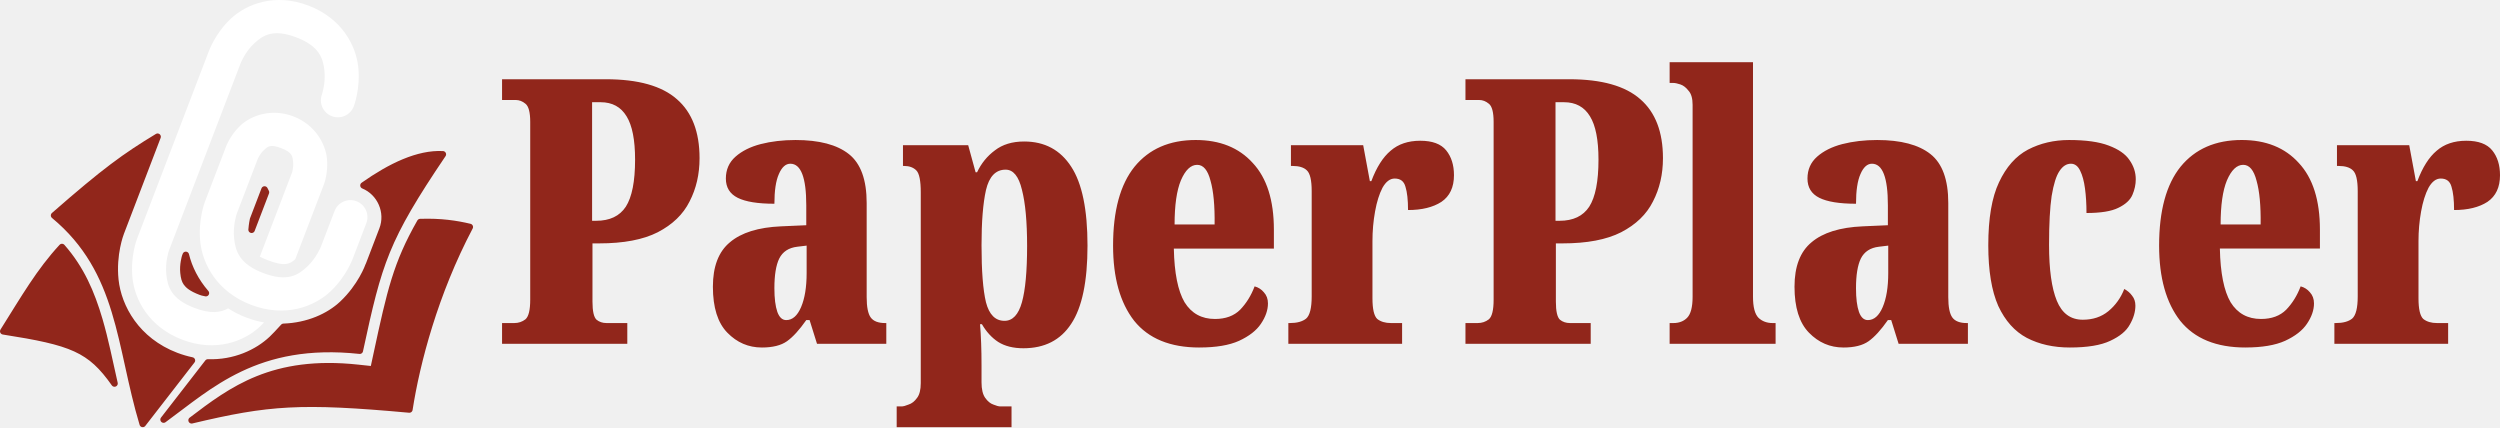
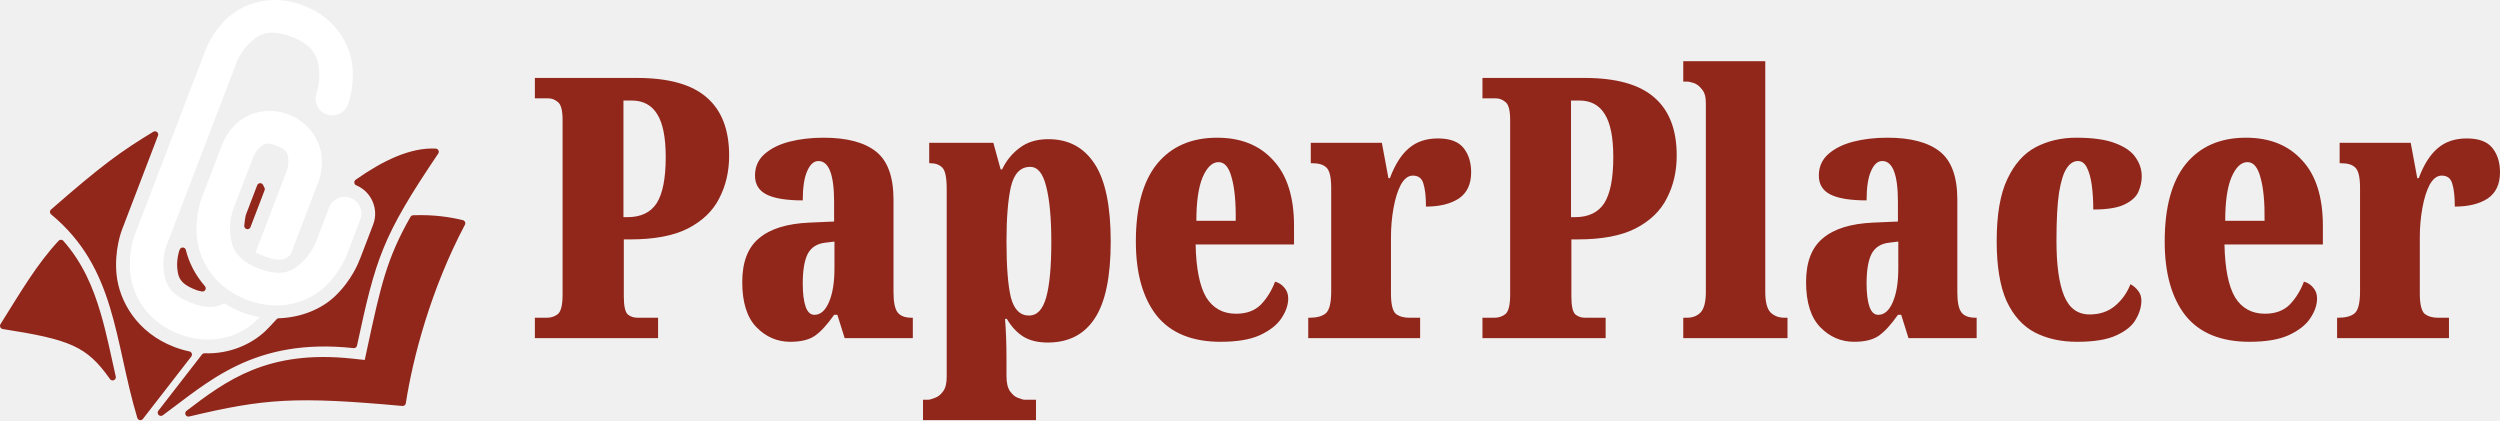
- <svg xmlns="http://www.w3.org/2000/svg" width="338.3mm" height="57.806mm" viewBox="0 0 338.3 57.806" version="1.1" id="svg1" xml:space="preserve">
+ <svg xmlns="http://www.w3.org/2000/svg" width="343.95mm" height="57.806mm" viewBox="0 0 343.95 57.806" version="1.1" id="svg1" xml:space="preserve">
  <defs id="defs1" />
  <g id="layer1">
    <g id="g1" transform="scale(0.6238486)">
      <path id="path3" style="display:inline;fill:#91261b;fill-opacity:1;stroke:#91261b;stroke-width:1.417;stroke-linecap:round;stroke-linejoin:round;stroke-dashoffset:3.402;stroke-opacity:1;paint-order:stroke markers fill" d="m 45.352,45.73 c -7.087,4.299 -11.382,7.392 -22.448,17.073 14.602,12.098 14.132,28.286 19.225,45.218 L 52.797,94.263 C 51.68,94.031 50.543,93.701 49.39,93.263 40.759,89.977 36.812,82.714 36.183,76.796 c -0.597,-5.606 1.154,-10.115 1.172,-10.162 0.005,-0.012 0.015,-0.021 0.02,-0.033 0.007,-0.018 0.003,-0.037 0.01,-0.055 z m 61.875,3.815 c -5.354,-0.276 -11.31,2.586 -17.212,6.745 3.683,1.517 5.549,5.801 4.118,9.54 l -2.892,7.555 v 4.88e-4 4.89e-4 l -4.88e-4,9.76e-4 -0.035,0.094 c -0.012,0.031 -0.04,0.051 -0.053,0.082 -0.122,0.343 -1.68,4.648 -5.713,8.441 -2.939,2.765 -7.499,4.784 -12.764,4.963 l -1.48,1.598 c -0.328,0.354 -0.675,0.709 -1.047,1.059 -3.152,2.965 -8.106,5.272 -13.882,5.064 L 46.656,107.079 C 56.533,99.9 66.814,89.725 89.212,92.135 93.357,72.883 94.731,68.04 107.227,49.545 Z m -15.987,23.839 0.015,-0.043 c 0,0 -0.014,0.027 -0.014,0.027 -0.002,0.005 -4.58e-4,0.011 -0.002,0.016 z M 68.553,57.175 66.054,63.708 c -0.009,0.028 -0.208,1.013 -0.305,2.195 l 3.109,-8.124 c -0.1,-0.202 -0.202,-0.404 -0.305,-0.604 z m 33.761,7.071 c -5.143,9.031 -6.454,14.83 -9.436,28.679 l -0.711,3.301 -3.357,-0.361 C 70.366,93.879 61.466,100.596 52.732,107.234 c 16.731,-3.984 23.614,-4.485 47.235,-2.342 1.584,-10.206 5.535,-25.248 13.106,-39.586 -2.895,-0.693 -6.312,-1.214 -10.759,-1.061 z M 24.613,69.656 C 19.763,74.896 16.467,80.632 11.88,87.931 26.815,90.269 30.73,91.765 36.007,99.255 34.906,94.378 33.982,89.74 32.722,85.448 30.991,79.554 28.742,74.352 24.613,69.656 Z m 26.859,1.707 -0.141,0.365 c -0.009,0.031 -0.537,1.765 -0.354,3.494 0.119,1.114 0.279,1.672 0.631,2.174 0.352,0.501 1.058,1.194 3.074,1.961 0.575,0.219 0.741,0.18 1.148,0.295 -2.258,-2.608 -3.671,-5.462 -4.359,-8.289 z" transform="translate(-11.17102,-16.06974)" />
-       <path id="path25" style="baseline-shift:baseline;display:inline;overflow:visible;opacity:1;stroke-width:0.898;stroke-linecap:round;stroke-dasharray:none;stroke-dashoffset:3.402;paint-order:stroke markers fill;enable-background:accumulate;stop-color:#000000;stop-opacity:1;fill:#ffffff;fill-opacity:1" d="m 85.527,67.357 a 3.689,3.689 0 0 0 -4.735,2.191 c 0,0 -0.954,2.446 -2.978,4.349 -2.024,1.904 -4.38,3.364 -9.53,1.404 -5.145,-1.958 -6.03,-4.698 -6.331,-7.525 -0.301,-2.827 0.563,-5.321 0.563,-5.321 a 3.689,3.689 0 0 0 -2.191,-4.737 3.689,3.689 0 0 0 -4.736,2.192 c 0,0 -1.48,3.889 -0.974,8.646 0.506,4.756 3.58,10.801 11.043,13.642 7.459,2.839 13.744,0.334 17.21,-2.926 3.466,-3.26 4.849,-7.179 4.849,-7.179 A 3.689,3.689 0 0 0 85.527,67.357 Z M 74.777,41.304 c -4.749,-1.807 -9.177,-0.155 -11.462,1.995 -2.286,2.15 -3.166,4.7 -3.166,4.7 a 3.689,3.689 0 0 0 2.192,4.736 3.689,3.689 0 0 0 4.735,-2.191 c 0,0 0.452,-1.077 1.296,-1.871 0.844,-0.794 1.342,-1.402 3.781,-0.474 2.435,0.927 2.469,1.778 2.596,2.975 0.127,1.197 -0.232,2.318 -0.232,2.318 a 3.689,3.689 0 0 0 2.19,4.737 3.689,3.689 0 0 0 4.736,-2.192 c 0,0 0.977,-2.517 0.644,-5.643 -0.333,-3.126 -2.556,-7.283 -7.309,-9.092 z m 3.292,-24.026 c -7.291,-2.775 -13.461,-0.324 -16.854,2.868 -3.393,3.191 -4.745,7.026 -4.745,7.026 a 3.689,3.689 0 0 0 2.191,4.735 3.689,3.689 0 0 0 4.735,-2.191 c 0,0 0.924,-2.361 2.875,-4.196 1.951,-1.835 4.193,-3.242 9.174,-1.346 4.977,1.894 5.809,4.517 6.099,7.244 0.29,2.726 -0.543,5.136 -0.543,5.136 a 3.689,3.689 0 0 0 2.191,4.735 3.689,3.689 0 0 0 4.736,-2.192 c 0,0 1.45,-3.805 0.955,-8.46 -0.495,-4.655 -3.517,-10.582 -10.812,-13.359 z m 1.228,34.043 a 3.689,3.689 0 0 0 -4.765,2.127 l -7.001,18.291 c 0.494,0.265 1.088,0.531 1.803,0.803 3.647,1.388 4.732,0.802 5.891,-0.26 l 6.199,-16.197 a 3.689,3.689 0 0 0 -2.127,-4.765 z M 45.601,65.748 a 3.689,3.689 0 0 0 -4.735,2.191 c 0,0 -1.45,3.805 -0.955,8.46 0.495,4.655 3.517,10.582 10.812,13.359 7.291,2.775 13.461,0.324 16.854,-2.868 0.305,-0.287 0.594,-0.58 0.867,-0.874 -1.258,-0.22 -2.54,-0.568 -3.835,-1.061 -1.45,-0.552 -2.767,-1.228 -3.957,-1.998 -1.646,0.937 -3.796,1.24 -7.304,-0.095 -4.977,-1.895 -5.809,-4.517 -6.099,-7.244 -0.29,-2.726 0.543,-5.134 0.543,-5.134 a 3.689,3.689 0 0 0 -2.191,-4.735 z m 41.582,-2.578 -2.928,7.65 m 4.247,-11.097 a 3.689,3.689 0 0 0 -4.765,2.127 l -2.928,7.651 a 3.689,3.689 0 0 0 2.127,4.765 3.689,3.689 0 0 0 4.765,-2.127 l 2.928,-7.651 a 3.689,3.689 0 0 0 -2.127,-4.765 z M 63.613,49.271 59.054,61.181 m 5.878,-15.356 a 3.689,3.689 0 0 0 -4.765,2.127 L 55.608,59.862 a 3.689,3.689 0 0 0 2.127,4.765 A 3.689,3.689 0 0 0 62.5,62.5 l 4.559,-11.91 a 3.689,3.689 0 0 0 -2.127,-4.765 z m 13.047,8.941 -9.12,23.826 M 59.933,28.443 44.331,69.205 M 61.253,24.997 a 3.689,3.689 0 0 0 -4.765,2.127 L 40.887,67.886 a 3.689,3.689 0 0 0 2.127,4.765 3.689,3.689 0 0 0 4.763,-2.127 L 63.378,29.761 a 3.689,3.689 0 0 0 -2.126,-4.764 z" transform="translate(-11.17102,-16.06974)" />
+       <path id="path25" style="baseline-shift:baseline;display:inline;overflow:visible;opacity:1;fill:#ffffff;fill-opacity:1;stroke-width:0.898;stroke-linecap:round;stroke-dasharray:none;stroke-dashoffset:3.402;paint-order:stroke markers fill;enable-background:accumulate;stop-color:#000000;stop-opacity:1" d="m 85.527,67.357 a 3.689,3.689 0 0 0 -4.735,2.191 c 0,0 -0.954,2.446 -2.978,4.349 -2.024,1.904 -4.38,3.364 -9.53,1.404 -5.145,-1.958 -6.03,-4.698 -6.331,-7.525 -0.301,-2.827 0.563,-5.321 0.563,-5.321 a 3.689,3.689 0 0 0 -2.191,-4.737 3.689,3.689 0 0 0 -4.736,2.192 c 0,0 -1.48,3.889 -0.974,8.646 0.506,4.756 3.58,10.801 11.043,13.642 7.459,2.839 13.744,0.334 17.21,-2.926 3.466,-3.26 4.849,-7.179 4.849,-7.179 A 3.689,3.689 0 0 0 85.527,67.357 Z M 74.777,41.304 c -4.749,-1.807 -9.177,-0.155 -11.462,1.995 -2.286,2.15 -3.166,4.7 -3.166,4.7 a 3.689,3.689 0 0 0 2.192,4.736 3.689,3.689 0 0 0 4.735,-2.191 c 0,0 0.452,-1.077 1.296,-1.871 0.844,-0.794 1.342,-1.402 3.781,-0.474 2.435,0.927 2.469,1.778 2.596,2.975 0.127,1.197 -0.232,2.318 -0.232,2.318 a 3.689,3.689 0 0 0 2.19,4.737 3.689,3.689 0 0 0 4.736,-2.192 c 0,0 0.977,-2.517 0.644,-5.643 -0.333,-3.126 -2.556,-7.283 -7.309,-9.092 z m 3.292,-24.026 c -7.291,-2.775 -13.461,-0.324 -16.854,2.868 -3.393,3.191 -4.745,7.026 -4.745,7.026 a 3.689,3.689 0 0 0 2.191,4.735 3.689,3.689 0 0 0 4.735,-2.191 c 0,0 0.924,-2.361 2.875,-4.196 1.951,-1.835 4.193,-3.242 9.174,-1.346 4.977,1.894 5.809,4.517 6.099,7.244 0.29,2.726 -0.543,5.136 -0.543,5.136 a 3.689,3.689 0 0 0 2.191,4.735 3.689,3.689 0 0 0 4.736,-2.192 c 0,0 1.45,-3.805 0.955,-8.46 -0.495,-4.655 -3.517,-10.582 -10.812,-13.359 z m 1.228,34.043 a 3.689,3.689 0 0 0 -4.765,2.127 l -7.001,18.291 c 0.494,0.265 1.088,0.531 1.803,0.803 3.647,1.388 4.732,0.802 5.891,-0.26 l 6.199,-16.197 a 3.689,3.689 0 0 0 -2.127,-4.765 z M 45.601,65.748 a 3.689,3.689 0 0 0 -4.735,2.191 c 0,0 -1.45,3.805 -0.955,8.46 0.495,4.655 3.517,10.582 10.812,13.359 7.291,2.775 13.461,0.324 16.854,-2.868 0.305,-0.287 0.594,-0.58 0.867,-0.874 -1.258,-0.22 -2.54,-0.568 -3.835,-1.061 -1.45,-0.552 -2.767,-1.228 -3.957,-1.998 -1.646,0.937 -3.796,1.24 -7.304,-0.095 -4.977,-1.895 -5.809,-4.517 -6.099,-7.244 -0.29,-2.726 0.543,-5.134 0.543,-5.134 a 3.689,3.689 0 0 0 -2.191,-4.735 z m 41.582,-2.578 -2.928,7.65 m 4.247,-11.097 a 3.689,3.689 0 0 0 -4.765,2.127 l -2.928,7.651 a 3.689,3.689 0 0 0 2.127,4.765 3.689,3.689 0 0 0 4.765,-2.127 l 2.928,-7.651 a 3.689,3.689 0 0 0 -2.127,-4.765 z M 63.613,49.271 59.054,61.181 m 5.878,-15.356 a 3.689,3.689 0 0 0 -4.765,2.127 L 55.608,59.862 a 3.689,3.689 0 0 0 2.127,4.765 A 3.689,3.689 0 0 0 62.5,62.5 l 4.559,-11.91 a 3.689,3.689 0 0 0 -2.127,-4.765 z m 13.047,8.941 -9.12,23.826 M 59.933,28.443 44.331,69.205 M 61.253,24.997 a 3.689,3.689 0 0 0 -4.765,2.127 L 40.887,67.886 a 3.689,3.689 0 0 0 2.127,4.765 3.689,3.689 0 0 0 4.763,-2.127 L 63.378,29.761 a 3.689,3.689 0 0 0 -2.126,-4.764 z" transform="translate(-11.17102,-16.06974)" />
    </g>
-     <text xml:space="preserve" style="font-style:normal;font-variant:normal;font-weight:900;font-stretch:extra-condensed;font-size:57.747px;line-height:0.9;font-family:'Noto Serif';-inkscape-font-specification:'Noto Serif Heavy Extra-Condensed';text-align:center;writing-mode:lr-tb;direction:ltr;text-anchor:middle;white-space:pre;inline-size:438.226;display:inline;fill:#e8402d;fill-opacity:0;stroke:none;stroke-width:3.609;stroke-linecap:round;stroke-linejoin:round;stroke-dashoffset:3.402;paint-order:stroke markers fill" x="224.923" y="44.294" id="text1" transform="matrix(0.868295,0,0,0.868295,7.695269,8.063456)">
+     <text xml:space="preserve" style="font-style:normal;font-variant:normal;font-weight:900;font-stretch:extra-condensed;font-size:57.747px;line-height:0.9;font-family:'Noto Serif';-inkscape-font-specification:'Noto Serif Heavy Extra-Condensed';text-align:center;writing-mode:lr-tb;direction:ltr;text-anchor:middle;white-space:pre;inline-size:438.226;display:inline;fill:#e8402d;fill-opacity:0;stroke:none;stroke-width:3.609;stroke-linecap:round;stroke-linejoin:round;stroke-dashoffset:3.402;paint-order:stroke markers fill" x="224.923" y="44.294" id="text1" transform="matrix(0.868295,0,0,0.868295,13.34568,8.063475)">
      <tspan x="224.923" y="44.294" id="tspan1">PaperPlacer</tspan>
    </text>
-     <path style="font-weight:900;font-stretch:extra-condensed;font-size:57.747px;line-height:0.9;font-family:'Noto Serif';-inkscape-font-specification:'Noto Serif Heavy Extra-Condensed';text-align:center;text-anchor:middle;white-space:pre;inline-size:438.226;display:inline;fill:#91261b;stroke-width:3.609;stroke-linecap:round;stroke-linejoin:round;stroke-dashoffset:3.402;paint-order:stroke markers fill" d="m 69.381,44.294 v -3.234 h 1.906 q 0.982,0 1.732,-0.577 0.751,-0.635 0.751,-3.061 V 9.704 q 0,-2.252 -0.751,-2.83 -0.693,-0.577 -1.501,-0.577 H 69.381 V 3.063 H 85.55 q 7.565,0 11.087,3.118 3.523,3.061 3.523,9.182 0,3.754 -1.559,6.756 -1.501,3.003 -4.966,4.793 -3.407,1.732 -9.124,1.732 h -1.039 v 9.066 q 0,2.252 0.635,2.83 0.635,0.52 1.559,0.52 h 3.234 v 3.234 z M 84.048,25.122 q 3.176,0 4.62,-2.194 1.444,-2.252 1.444,-7.334 0,-4.62 -1.328,-6.756 Q 87.456,6.643 84.741,6.643 H 83.413 V 25.122 Z m 25.813,19.749 q -3.118,0 -5.37,-2.31 -2.252,-2.31 -2.252,-7.161 0,-4.735 2.656,-6.93 2.656,-2.252 7.969,-2.483 l 3.927,-0.173 V 22.697 q 0,-6.468 -2.483,-6.468 -1.097,0 -1.79,1.617 -0.693,1.559 -0.693,4.62 -3.869,0 -5.717,-0.924 -1.848,-0.924 -1.848,-3.003 0,-2.079 1.501,-3.407 1.501,-1.328 3.927,-1.963 2.483,-0.635 5.428,-0.635 5.544,0 8.316,2.194 2.772,2.194 2.772,7.623 v 14.668 q 0,2.31 0.635,3.176 0.635,0.866 2.252,0.866 h 0.173 v 3.234 h -10.799 l -1.155,-3.696 h -0.52 q -1.617,2.31 -3.003,3.292 -1.386,0.982 -3.927,0.982 z m 3.811,-4.273 q 1.444,0 2.31,-2.021 0.866,-2.021 0.866,-5.313 v -4.273 l -1.444,0.173 q -2.021,0.231 -2.83,1.848 -0.751,1.559 -0.751,4.62 0,2.368 0.462,3.696 0.462,1.27 1.386,1.27 z m 17.209,16.689 v -3.234 h 0.751 q 0.404,0 1.097,-0.289 0.751,-0.231 1.328,-1.039 0.577,-0.751 0.577,-2.31 V 20.676 q 0,-2.714 -0.693,-3.407 -0.693,-0.693 -1.906,-0.693 h -0.173 v -3.234 h 10.163 l 1.155,4.216 h 0.231 q 0.982,-2.079 2.772,-3.407 1.79,-1.386 4.562,-1.386 4.793,0 7.334,3.927 2.541,3.869 2.541,12.3 0,8.373 -2.541,12.185 -2.483,3.811 -7.449,3.811 -2.368,0 -3.927,-0.982 -1.501,-0.982 -2.541,-2.772 h -0.289 q 0.115,1.386 0.173,3.003 0.058,1.559 0.058,3.407 v 2.656 q 0,1.617 0.577,2.425 0.577,0.808 1.27,1.039 0.693,0.289 1.097,0.289 h 1.732 v 3.234 z m 16.804,-16.573 q 1.906,0 2.714,-2.887 0.808,-2.887 0.808,-8.778 0,-5.659 -0.808,-8.778 -0.751,-3.118 -2.541,-3.118 -2.31,0 -3.061,3.176 -0.693,3.118 -0.693,8.604 0,6.006 0.693,8.893 0.751,2.887 2.887,2.887 z m 30.375,4.158 q -6.814,0 -10.163,-4.158 -3.292,-4.216 -3.292,-11.723 0,-8.142 3.349,-12.3 3.407,-4.158 9.528,-4.158 5.659,0 8.893,3.58 3.292,3.523 3.292,10.394 v 2.945 h -15.592 q 0.115,5.717 1.675,8.373 1.617,2.599 4.735,2.599 2.483,0 3.927,-1.444 1.444,-1.501 2.252,-3.638 0.866,0.231 1.444,0.924 0.635,0.693 0.635,1.732 0,1.559 -1.097,3.176 -1.039,1.559 -3.407,2.656 -2.31,1.039 -6.179,1.039 z m 2.368,-19.172 q 0.058,-4.389 -0.635,-6.814 -0.635,-2.483 -2.079,-2.483 -1.501,0 -2.541,2.425 -0.982,2.368 -0.982,6.872 z m 11.492,18.594 v -3.234 h 0.231 q 1.675,0 2.541,-0.693 0.866,-0.751 0.866,-3.465 V 20.502 q 0,-2.541 -0.751,-3.234 -0.693,-0.693 -2.252,-0.693 h -0.231 v -3.234 h 11.261 l 1.039,5.601 h 0.231 q 1.213,-3.234 3.003,-4.735 1.79,-1.559 4.62,-1.559 2.83,0 4.042,1.501 1.213,1.501 1.213,3.869 0,2.83 -1.963,4.158 -1.963,1.27 -5.197,1.27 0,-2.368 -0.404,-3.638 -0.346,-1.27 -1.675,-1.27 -1.097,0 -1.906,1.444 -0.751,1.444 -1.155,3.696 -0.404,2.252 -0.404,4.62 v 8.893 q 0,2.541 0.751,3.234 0.808,0.635 2.137,0.635 h 1.732 v 3.234 z m 27.603,0 v -3.234 h 1.906 q 0.982,0 1.732,-0.577 0.751,-0.635 0.751,-3.061 V 9.704 q 0,-2.252 -0.751,-2.83 -0.693,-0.577 -1.501,-0.577 H 219.523 V 3.063 h 16.169 q 7.565,0 11.087,3.118 3.523,3.061 3.523,9.182 0,3.754 -1.559,6.756 -1.501,3.003 -4.966,4.793 -3.407,1.732 -9.124,1.732 h -1.039 v 9.066 q 0,2.252 0.635,2.83 0.635,0.52 1.559,0.52 h 3.234 v 3.234 z m 14.668,-19.172 q 3.176,0 4.62,-2.194 1.444,-2.252 1.444,-7.334 0,-4.62 -1.328,-6.756 -1.328,-2.194 -4.042,-2.194 h -1.328 V 25.122 Z m 17.151,19.172 v -3.234 h 0.577 q 1.328,0 2.137,-0.808 0.866,-0.866 0.866,-3.292 V 7.047 q 0,-1.501 -0.635,-2.194 -0.577,-0.751 -1.27,-0.982 -0.693,-0.231 -1.097,-0.231 h -0.577 V 0.407 H 264.334 V 36.96 q 0,2.425 0.866,3.292 0.866,0.808 2.194,0.808 h 0.462 v 3.234 z m 27.083,0.577 q -3.118,0 -5.37,-2.31 -2.252,-2.31 -2.252,-7.161 0,-4.735 2.656,-6.93 2.656,-2.252 7.969,-2.483 l 3.927,-0.173 V 22.697 q 0,-6.468 -2.483,-6.468 -1.097,0 -1.79,1.617 -0.693,1.559 -0.693,4.62 -3.869,0 -5.717,-0.924 -1.848,-0.924 -1.848,-3.003 0,-2.079 1.501,-3.407 1.501,-1.328 3.927,-1.963 2.483,-0.635 5.428,-0.635 5.544,0 8.316,2.194 2.772,2.194 2.772,7.623 v 14.668 q 0,2.31 0.635,3.176 0.635,0.866 2.252,0.866 h 0.173 v 3.234 h -10.799 l -1.155,-3.696 h -0.52 q -1.617,2.31 -3.003,3.292 -1.386,0.982 -3.927,0.982 z m 3.811,-4.273 q 1.444,0 2.31,-2.021 0.866,-2.021 0.866,-5.313 v -4.273 l -1.444,0.173 q -2.021,0.231 -2.83,1.848 -0.751,1.559 -0.751,4.62 0,2.368 0.462,3.696 0.462,1.27 1.386,1.27 z m 31.472,4.273 q -3.811,0 -6.699,-1.501 -2.83,-1.501 -4.447,-4.966 -1.559,-3.523 -1.559,-9.47 0,-6.294 1.675,-9.817 1.675,-3.58 4.504,-5.082 2.887,-1.501 6.41,-1.501 3.927,0 6.179,0.866 2.31,0.866 3.234,2.252 0.982,1.386 0.982,3.003 0,1.213 -0.52,2.425 -0.52,1.213 -2.194,2.021 -1.617,0.808 -4.966,0.808 0,-2.079 -0.231,-3.811 -0.231,-1.732 -0.751,-2.772 -0.52,-1.097 -1.444,-1.097 -1.039,0 -1.79,1.155 -0.751,1.097 -1.213,3.869 -0.404,2.714 -0.404,7.623 0,5.775 1.213,8.72 1.213,2.945 4.042,2.945 2.368,0 3.985,-1.328 1.675,-1.386 2.483,-3.465 0.751,0.404 1.213,1.039 0.52,0.635 0.52,1.559 0,1.444 -0.866,2.945 -0.808,1.501 -3.061,2.541 -2.194,1.039 -6.294,1.039 z m 27.372,0 q -6.814,0 -10.163,-4.158 -3.292,-4.216 -3.292,-11.723 0,-8.142 3.349,-12.3 3.407,-4.158 9.528,-4.158 5.659,0 8.893,3.58 3.292,3.523 3.292,10.394 v 2.945 h -15.592 q 0.116,5.717 1.675,8.373 1.617,2.599 4.735,2.599 2.483,0 3.927,-1.444 1.444,-1.501 2.252,-3.638 0.866,0.231 1.444,0.924 0.635,0.693 0.635,1.732 0,1.559 -1.097,3.176 -1.039,1.559 -3.407,2.656 -2.31,1.039 -6.179,1.039 z m 2.368,-19.172 q 0.058,-4.389 -0.635,-6.814 -0.635,-2.483 -2.079,-2.483 -1.501,0 -2.541,2.425 -0.982,2.368 -0.982,6.872 z m 11.492,18.594 v -3.234 h 0.231 q 1.675,0 2.541,-0.693 0.866,-0.751 0.866,-3.465 V 20.502 q 0,-2.541 -0.751,-3.234 -0.693,-0.693 -2.252,-0.693 h -0.231 v -3.234 h 11.261 l 1.039,5.601 h 0.231 q 1.213,-3.234 3.003,-4.735 1.79,-1.559 4.62,-1.559 2.83,0 4.042,1.501 1.213,1.501 1.213,3.869 0,2.83 -1.963,4.158 -1.963,1.27 -5.197,1.27 0,-2.368 -0.404,-3.638 -0.346,-1.27 -1.675,-1.27 -1.097,0 -1.906,1.444 -0.751,1.444 -1.155,3.696 -0.404,2.252 -0.404,4.62 v 8.893 q 0,2.541 0.751,3.234 0.808,0.635 2.137,0.635 h 1.732 v 3.234 z" id="text3" transform="matrix(0.868295,0,0,0.868295,7.695269,8.063456)" aria-label="PaperPlacer" />
+     <path style="font-weight:900;font-stretch:extra-condensed;font-size:57.747px;line-height:0.9;font-family:'Noto Serif';-inkscape-font-specification:'Noto Serif Heavy Extra-Condensed';text-align:center;text-anchor:middle;white-space:pre;inline-size:438.226;display:inline;fill:#91261b;stroke-width:3.134;stroke-linecap:round;stroke-linejoin:round;stroke-dashoffset:3.402;paint-order:stroke markers fill" d="m 73.589,46.524 v -2.808 h 1.655 q 0.852,0 1.504,-0.501 0.652,-0.552 0.652,-2.657 V 16.489 q 0,-1.956 -0.652,-2.457 -0.602,-0.501 -1.304,-0.501 h -1.855 v -2.808 h 14.04 q 6.569,0 9.627,2.708 3.059,2.657 3.059,7.972 0,3.259 -1.354,5.867 -1.304,2.607 -4.312,4.162 -2.958,1.504 -7.922,1.504 h -0.903 v 7.872 q 0,1.956 0.552,2.457 0.552,0.451 1.354,0.451 h 2.808 v 2.808 z M 86.325,29.877 q 2.758,0 4.011,-1.905 1.254,-1.956 1.254,-6.368 0,-4.011 -1.153,-5.867 -1.153,-1.905 -3.51,-1.905 h -1.153 v 16.045 z m 22.413,17.148 q -2.708,0 -4.663,-2.006 -1.956,-2.006 -1.956,-6.218 0,-4.112 2.306,-6.017 2.307,-1.956 6.92,-2.156 l 3.41,-0.15 v -2.708 q 0,-5.616 -2.156,-5.616 -0.953,0 -1.554,1.404 -0.602,1.354 -0.602,4.011 -3.359,0 -4.964,-0.802 -1.605,-0.802 -1.605,-2.607 0,-1.805 1.304,-2.958 1.304,-1.153 3.41,-1.705 2.156,-0.552 4.713,-0.552 4.814,0 7.22,1.905 2.407,1.905 2.407,6.619 v 12.736 q 0,2.006 0.552,2.758 0.552,0.752 1.956,0.752 h 0.15 v 2.808 h -9.376 l -1.003,-3.209 h -0.451 q -1.404,2.006 -2.607,2.858 -1.203,0.852 -3.41,0.852 z m 3.309,-3.71 q 1.254,0 2.006,-1.755 0.752,-1.755 0.752,-4.613 v -3.71 l -1.254,0.15 q -1.755,0.201 -2.457,1.605 -0.652,1.354 -0.652,4.011 0,2.056 0.401,3.209 0.401,1.103 1.203,1.103 z m 14.942,14.491 v -2.808 h 0.652 q 0.351,0 0.953,-0.251 0.652,-0.201 1.153,-0.903 0.501,-0.652 0.501,-2.006 V 26.016 q 0,-2.357 -0.602,-2.958 -0.602,-0.602 -1.655,-0.602 h -0.15 v -2.808 h 8.825 l 1.003,3.66 h 0.201 q 0.852,-1.805 2.407,-2.958 1.554,-1.203 3.961,-1.203 4.162,0 6.368,3.41 2.206,3.359 2.206,10.68 0,7.27 -2.206,10.58 -2.156,3.309 -6.468,3.309 -2.056,0 -3.41,-0.852 -1.304,-0.852 -2.206,-2.407 h -0.251 q 0.1,1.203 0.15,2.607 0.05,1.354 0.05,2.958 v 2.306 q 0,1.404 0.501,2.106 0.501,0.702 1.103,0.903 0.602,0.251 0.953,0.251 h 1.504 v 2.808 z m 14.591,-14.391 q 1.655,0 2.357,-2.507 0.702,-2.507 0.702,-7.621 0,-4.914 -0.702,-7.621 -0.652,-2.708 -2.206,-2.708 -2.006,0 -2.657,2.758 -0.602,2.708 -0.602,7.471 0,5.215 0.602,7.722 0.652,2.507 2.507,2.507 z m 26.374,3.61 q -5.917,0 -8.825,-3.61 -2.858,-3.66 -2.858,-10.179 0,-7.07 2.908,-10.68 2.958,-3.61 8.273,-3.61 4.914,0 7.722,3.109 2.858,3.059 2.858,9.025 v 2.557 h -13.538 q 0.1,4.964 1.454,7.27 1.404,2.256 4.112,2.256 2.156,0 3.41,-1.254 1.254,-1.304 1.956,-3.159 0.752,0.201 1.254,0.802 0.552,0.602 0.552,1.504 0,1.354 -0.953,2.758 -0.903,1.354 -2.958,2.306 -2.006,0.903 -5.365,0.903 z m 2.056,-16.647 q 0.05,-3.811 -0.552,-5.917 -0.552,-2.156 -1.805,-2.156 -1.304,0 -2.206,2.106 -0.852,2.056 -0.852,5.967 z m 9.978,16.145 v -2.808 h 0.201 q 1.454,0 2.206,-0.602 0.752,-0.652 0.752,-3.008 V 25.866 q 0,-2.206 -0.652,-2.808 -0.602,-0.602 -1.956,-0.602 h -0.201 v -2.808 h 9.778 l 0.903,4.864 h 0.201 q 1.053,-2.808 2.607,-4.112 1.554,-1.354 4.011,-1.354 2.457,0 3.51,1.304 1.053,1.304 1.053,3.359 0,2.457 -1.705,3.61 -1.705,1.103 -4.513,1.103 0,-2.056 -0.351,-3.159 -0.301,-1.103 -1.454,-1.103 -0.953,0 -1.655,1.254 -0.652,1.254 -1.003,3.209 -0.351,1.956 -0.351,4.011 v 7.722 q 0,2.206 0.652,2.808 0.702,0.552 1.855,0.552 h 1.504 v 2.808 z m 23.968,0 v -2.808 h 1.655 q 0.852,0 1.504,-0.501 0.652,-0.552 0.652,-2.657 V 16.489 q 0,-1.956 -0.652,-2.457 -0.602,-0.501 -1.304,-0.501 h -1.855 v -2.808 h 14.04 q 6.569,0 9.627,2.708 3.059,2.657 3.059,7.972 0,3.259 -1.354,5.867 -1.304,2.607 -4.312,4.162 -2.958,1.504 -7.922,1.504 h -0.903 v 7.872 q 0,1.956 0.552,2.457 0.552,0.451 1.354,0.451 h 2.808 v 2.808 z m 12.736,-16.647 q 2.758,0 4.011,-1.905 1.254,-1.956 1.254,-6.368 0,-4.011 -1.153,-5.867 -1.153,-1.905 -3.51,-1.905 h -1.153 v 16.045 z m 14.892,16.647 v -2.808 h 0.501 q 1.153,0 1.855,-0.702 0.752,-0.752 0.752,-2.858 V 14.183 q 0,-1.304 -0.552,-1.905 -0.501,-0.652 -1.103,-0.852 -0.602,-0.201 -0.953,-0.201 h -0.501 V 8.416 h 11.282 V 40.156 q 0,2.106 0.752,2.858 0.752,0.702 1.905,0.702 h 0.401 v 2.808 z m 23.516,0.501 q -2.708,0 -4.663,-2.006 -1.956,-2.006 -1.956,-6.218 0,-4.112 2.307,-6.017 2.307,-1.956 6.919,-2.156 l 3.41,-0.15 v -2.708 q 0,-5.616 -2.156,-5.616 -0.953,0 -1.554,1.404 -0.602,1.354 -0.602,4.011 -3.359,0 -4.964,-0.802 -1.605,-0.802 -1.605,-2.607 0,-1.805 1.304,-2.958 1.304,-1.153 3.41,-1.705 2.156,-0.552 4.713,-0.552 4.814,0 7.22,1.905 2.407,1.905 2.407,6.619 v 12.736 q 0,2.006 0.552,2.758 0.552,0.752 1.956,0.752 h 0.15 v 2.808 h -9.376 l -1.003,-3.209 H 261.117 q -1.404,2.006 -2.607,2.858 -1.203,0.852 -3.41,0.852 z m 3.309,-3.71 q 1.254,0 2.006,-1.755 0.752,-1.755 0.752,-4.613 v -3.71 l -1.254,0.15 q -1.755,0.201 -2.457,1.605 -0.652,1.354 -0.652,4.011 0,2.056 0.401,3.209 0.401,1.103 1.203,1.103 z m 27.327,3.71 q -3.309,0 -5.816,-1.304 -2.457,-1.304 -3.861,-4.312 -1.354,-3.059 -1.354,-8.223 0,-5.465 1.454,-8.524 1.454,-3.109 3.911,-4.412 2.507,-1.304 5.566,-1.304 3.41,0 5.365,0.752 2.006,0.752 2.808,1.956 0.852,1.203 0.852,2.607 0,1.053 -0.451,2.106 -0.451,1.053 -1.905,1.755 -1.404,0.702 -4.312,0.702 0,-1.805 -0.201,-3.309 -0.201,-1.504 -0.652,-2.407 -0.451,-0.953 -1.254,-0.953 -0.903,0 -1.554,1.003 -0.652,0.953 -1.053,3.359 -0.351,2.357 -0.351,6.619 0,5.014 1.053,7.571 1.053,2.557 3.51,2.557 2.056,0 3.46,-1.153 1.454,-1.203 2.156,-3.008 0.652,0.351 1.053,0.903 0.451,0.552 0.451,1.354 0,1.254 -0.752,2.557 -0.702,1.304 -2.657,2.206 -1.905,0.903 -5.465,0.903 z m 23.767,0 q -5.917,0 -8.825,-3.61 -2.858,-3.66 -2.858,-10.179 0,-7.07 2.908,-10.68 2.958,-3.61 8.273,-3.61 4.914,0 7.722,3.109 2.858,3.059 2.858,9.025 v 2.557 h -13.538 q 0.1,4.964 1.454,7.27 1.404,2.256 4.112,2.256 2.156,0 3.41,-1.254 1.254,-1.304 1.956,-3.159 0.752,0.201 1.254,0.802 0.552,0.602 0.552,1.504 0,1.354 -0.953,2.758 -0.903,1.354 -2.958,2.306 -2.006,0.903 -5.365,0.903 z m 2.056,-16.647 q 0.05,-3.811 -0.552,-5.917 -0.552,-2.156 -1.805,-2.156 -1.304,0 -2.206,2.106 -0.852,2.056 -0.852,5.967 z m 9.978,16.145 v -2.808 h 0.201 q 1.454,0 2.206,-0.602 0.752,-0.652 0.752,-3.008 V 25.866 q 0,-2.206 -0.652,-2.808 -0.602,-0.602 -1.956,-0.602 h -0.201 v -2.808 h 9.778 l 0.903,4.864 h 0.201 q 1.053,-2.808 2.607,-4.112 1.554,-1.354 4.011,-1.354 2.457,0 3.51,1.304 1.053,1.304 1.053,3.359 0,2.457 -1.705,3.61 -1.705,1.103 -4.513,1.103 0,-2.056 -0.351,-3.159 -0.301,-1.103 -1.454,-1.103 -0.953,0 -1.655,1.254 -0.652,1.254 -1.003,3.209 -0.351,1.956 -0.351,4.011 v 7.722 q 0,2.206 0.652,2.808 0.702,0.552 1.855,0.552 h 1.504 v 2.808 z" id="text3" aria-label="PaperPlacer" />
  </g>
</svg>
